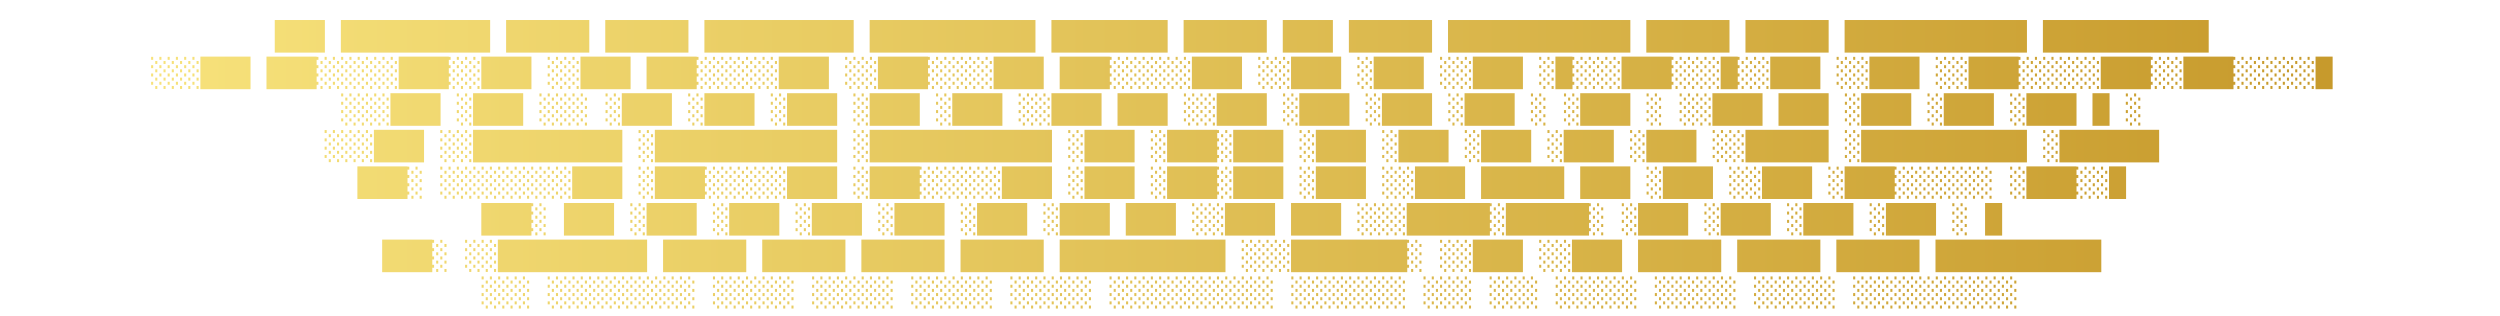
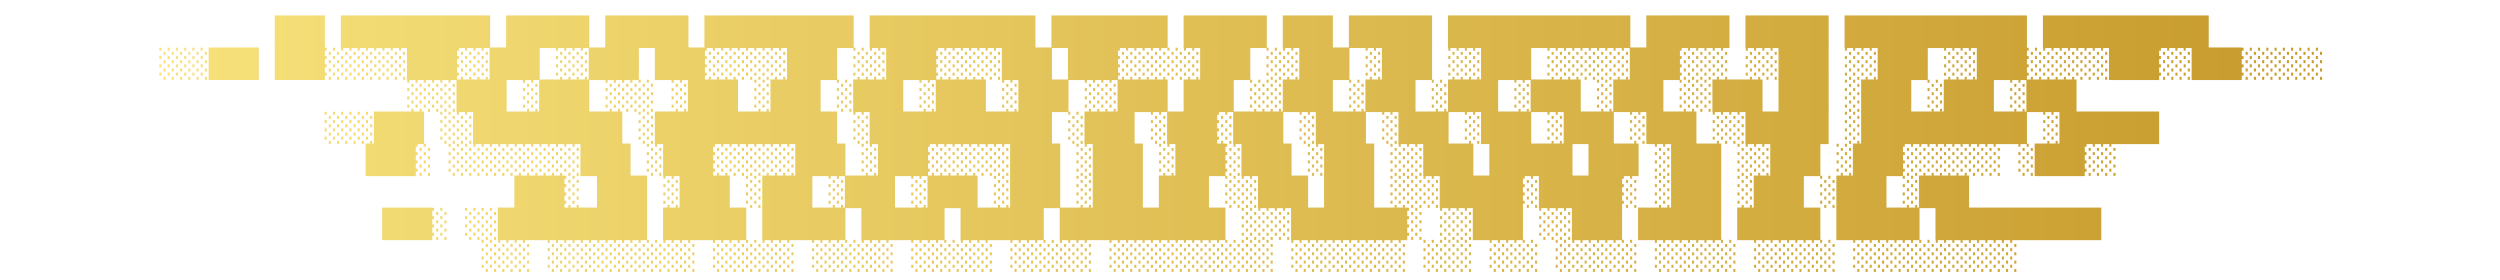
- <svg xmlns="http://www.w3.org/2000/svg" width="1093" height="138" viewBox="0 0 1093 138">
+ <svg xmlns="http://www.w3.org/2000/svg" width="1093" height="122" viewBox="0 0 1093 122">
  <defs>
    <linearGradient id="grad" x1="0%" y1="0%" x2="100%" y2="0%">
      <stop offset="0%" stop-color="#f7e27b" />
      <stop offset="100%" stop-color="#c79a2c" />
    </linearGradient>
  </defs>
  <style>
    .ascii {
      font-family: ui-monospace, 'Cascadia Code', 'Source Code Pro', Menlo, Consolas, monospace;
      font-size: 12px;
      fill: url(#grad);
      white-space: pre;
    }
  </style>
  <text x="50%" text-anchor="middle" class="ascii">
-     <tspan x="50%" y="20"> ███           █████████  █████   █████   █████████   ██████████      ███████    █████   ███   █████ ███████████ █████ █████ ███████████  ██████████</tspan>
-     <tspan x="50%" y="36">░░░███        ███░░░░░███░░███   ░░███   ███░░░░░███ ░░███░░░░███   ███░░░░░███ ░░███   ░███  ░░███ ░█░░░███░░░█░░███ ░░███ ░░███░░░░░███░░███░░░░░█</tspan>
-     <tspan x="50%" y="52">  ░░░███     ░███    ░░░  ░███    ░███  ░███    ░███  ░███   ░░███ ███     ░░███ ░███   ░███   ░███ ░   ░███  ░  ░░███ ███   ░███    ░███ ░███  █ ░ </tspan>
-     <tspan x="50%" y="68">    ░░░███   ░░█████████  ░███████████  ░███████████  ░███    ░███░███      ░███ ░███   ░███   ░███     ░███      ░░█████    ░██████████  ░██████   </tspan>
-     <tspan x="50%" y="84">     ███░     ░░░░░░░░███ ░███░░░░░███  ░███░░░░░███  ░███    ░███░███      ░███ ░░███  █████  ███      ░███       ░░███     ░███░░░░░░   ░███░░█   </tspan>
-     <tspan x="50%" y="100">   ███░       ███    ░███ ░███    ░███  ░███    ░███  ░███    ███ ░░███     ███   ░░░█████░█████░       ░███        ░███     ░███         ░███ ░   █</tspan>
-     <tspan x="50%" y="116"> ███░        ░░█████████  █████   █████ █████   █████ ██████████   ░░░███████░      ░░███ ░░███         █████       █████    █████        ██████████</tspan>
-     <tspan x="50%" y="132">░░░           ░░░░░░░░░  ░░░░░   ░░░░░ ░░░░░   ░░░░░ ░░░░░░░░░░      ░░░░░░░         ░░░   ░░░         ░░░░░       ░░░░░    ░░░░░        ░░░░░░░░░░ </tspan>
+     <tspan x="50%" y="18"> ███           █████████  █████   █████   █████████   ██████████      ███████    █████   ███   █████ ███████████ █████ █████ ███████████  ██████████</tspan>
+     <tspan x="50%" y="32">░░░███        ███░░░░░███░░███   ░░███   ███░░░░░███ ░░███░░░░███   ███░░░░░███ ░░███   ░███  ░░███ ░░░░░███░░░ ░░███ ░░███ ░░███░░░░░███░░███░░░░░ </tspan>
+     <tspan x="50%" y="46">  ░░░███     ░███    ░░░  ░███    ░███  ░███    ░███  ░███   ░░███ ███     ░░███ ░███   ░███   ░███     ░███     ░░███ ███   ░███    ░███ ░███      </tspan>
+     <tspan x="50%" y="60">    ░░░███   ░░█████████  ░███████████  ░███████████  ░███    ░███░███      ░███ ░███   ░███   ░███     ░███      ░░█████    ░██████████  ░██████   </tspan>
+     <tspan x="50%" y="74">     ███░     ░░░░░░░░███ ░███░░░░░███  ░███░░░░░███  ░███    ░███░███      ░███ ░░███  █████  ███      ░███       ░░███     ░███░░░░░░   ░███░░    </tspan>
+     <tspan x="50%" y="88">   ███░       ███    ░███ ░███    ░███  ░███    ░███  ░███    ███ ░░███     ███   ░░░█████░█████░       ░███        ░███     ░███         ░███      </tspan>
+     <tspan x="50%" y="102"> ███░        ░░█████████  █████   █████ █████   █████ ██████████   ░░░███████░      ░░███ ░░███         █████       █████    █████        ██████████</tspan>
+     <tspan x="50%" y="116">░░░           ░░░░░░░░░  ░░░░░   ░░░░░ ░░░░░   ░░░░░ ░░░░░░░░░░      ░░░░░░░         ░░░   ░░░         ░░░░░       ░░░░░    ░░░░░        ░░░░░░░░░░ </tspan>
  </text>
</svg>
